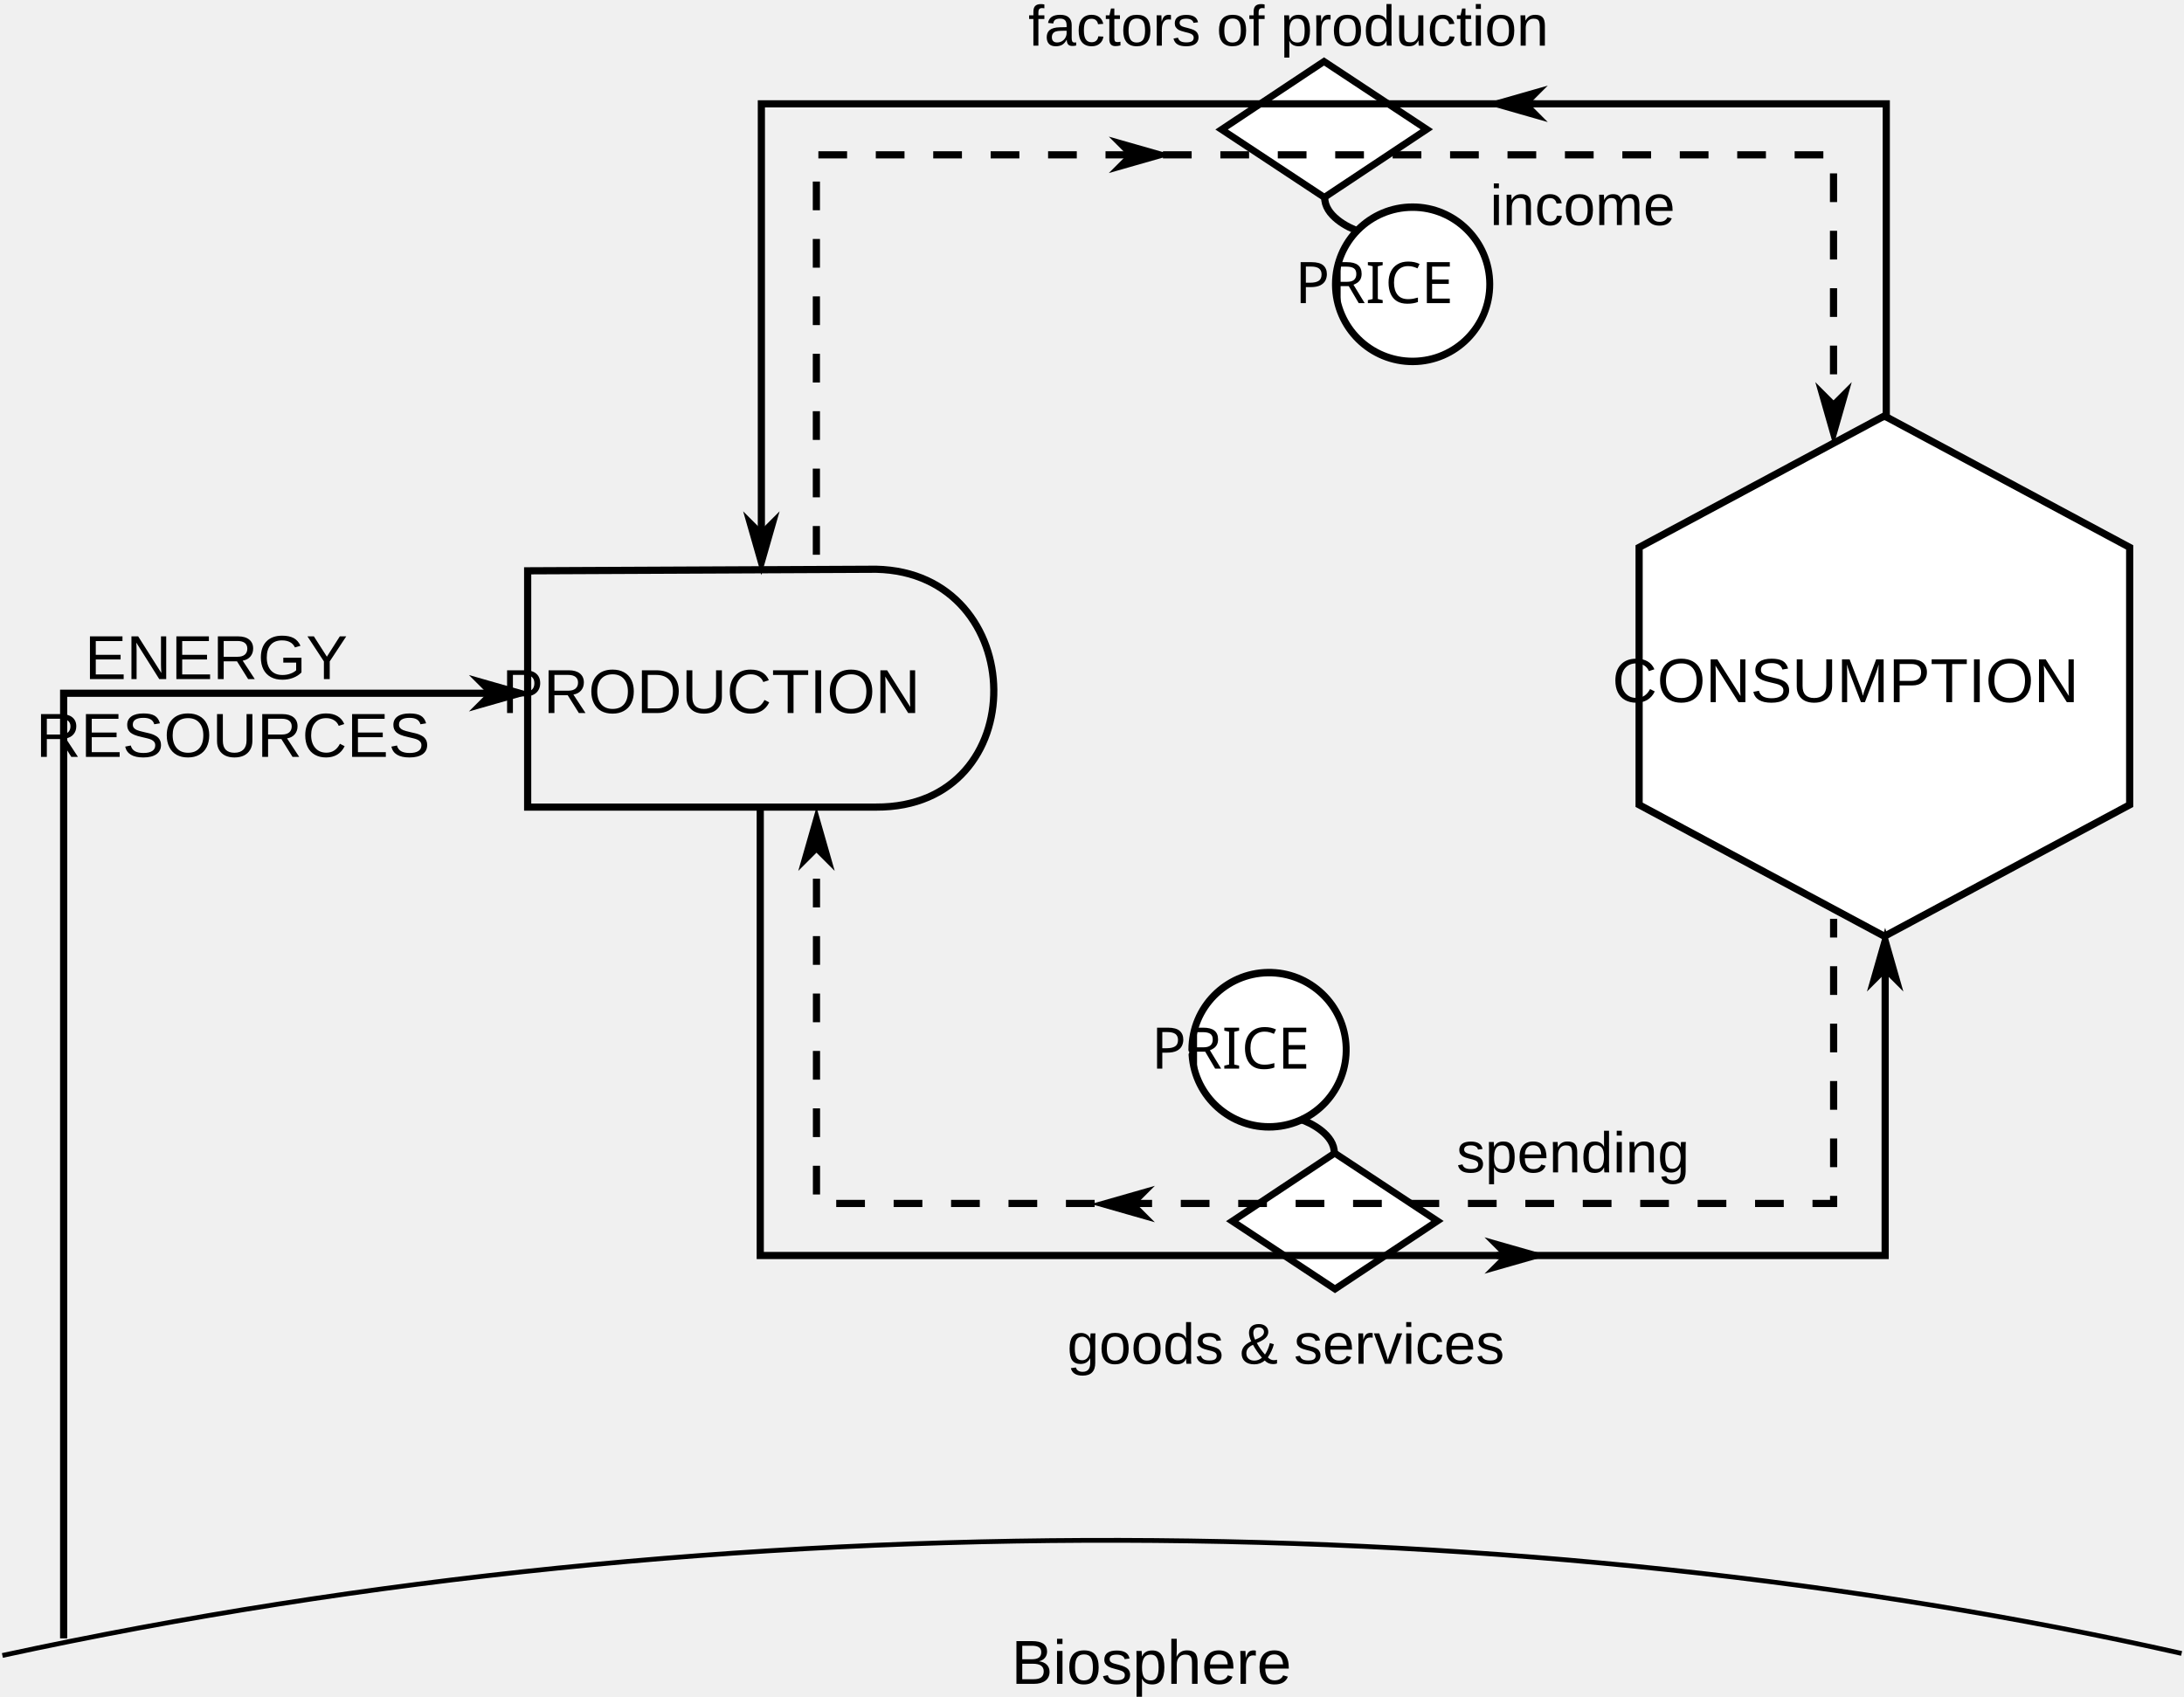
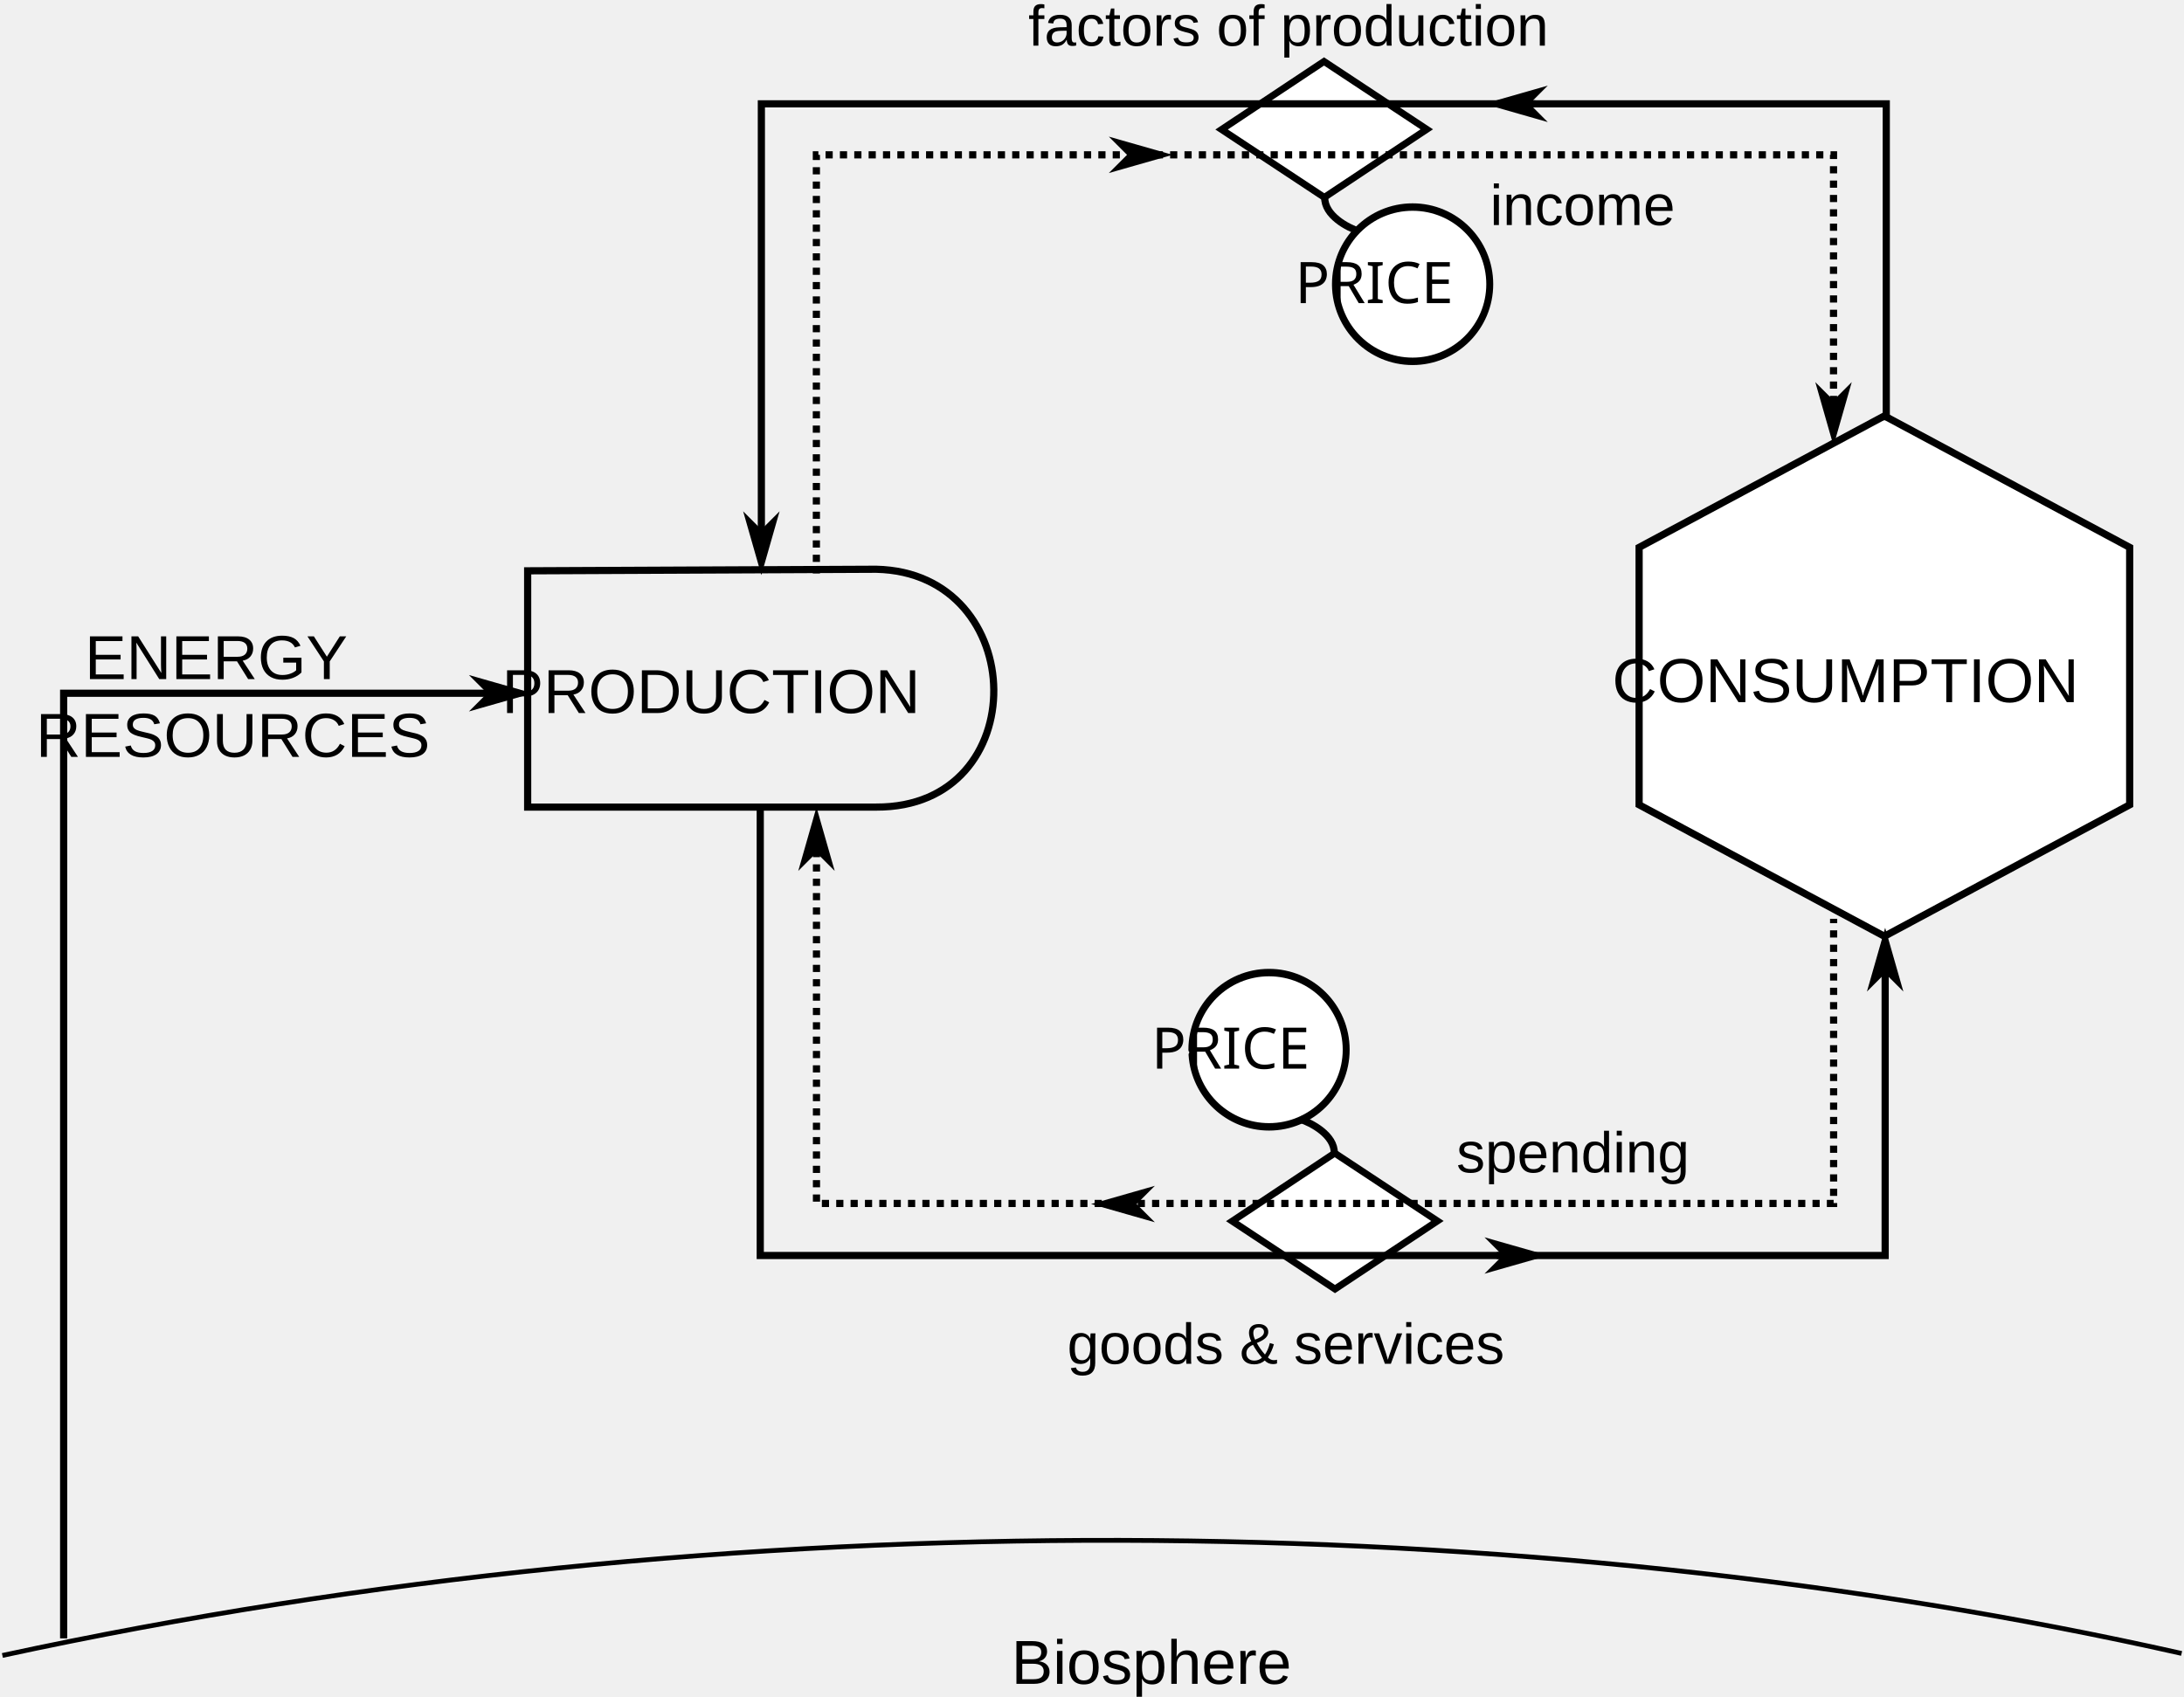
<svg xmlns="http://www.w3.org/2000/svg" width="456.366" height="354.521" id="svg3126" version="1.1">
  <defs id="defs3128">
    <marker orient="auto" refY="0" refX="0" id="Arrow2Sstart" style="overflow:visible">
      <path id="path5963" style="font-size:12px;fill-rule:evenodd;stroke-width:0.625;stroke-linejoin:round" d="M 8.719,4.034 -2.207,0.016 8.719,-4.002 c -1.745,2.372 -1.735,5.617 -6e-7,8.035 z" transform="matrix(0.3,0,0,0.3,-0.69,0)" />
    </marker>
    <marker orient="auto" refY="0" refX="0" id="Arrow1Lstart" style="overflow:visible">
      <path id="path5933" d="M 0,0 5,-5 -12.5,0 5,5 0,0 z" style="fill-rule:evenodd;stroke:#000000;stroke-width:1pt;marker-start:none" transform="matrix(0.8,0,0,0.8,10,0)" />
    </marker>
    <marker orient="auto" refY="0" refX="0" id="Arrow1Mstart" style="overflow:visible">
      <path id="path3143" d="M 0,0 5,-5 -12.5,0 5,5 0,0 z" style="fill-rule:evenodd;stroke:#000000;stroke-width:1pt;marker-start:none" transform="matrix(0.4,0,0,0.4,4,0)" />
    </marker>
    <marker orient="auto" refY="0" refX="0" id="Arrow2Mstart" style="overflow:visible">
      <path id="path3161" style="font-size:12px;fill-rule:evenodd;stroke-width:0.625;stroke-linejoin:round" d="M 8.719,4.034 -2.207,0.016 8.719,-4.002 c -1.745,2.372 -1.735,5.617 -6e-7,8.035 z" transform="scale(0.6,0.6)" />
    </marker>
    <marker orient="auto" refY="0" refX="0" id="marker3152" style="overflow:visible">
      <path id="path3154" style="font-size:12px;fill-rule:evenodd;stroke-width:0.625;stroke-linejoin:round" d="M 8.719,4.034 -2.207,0.016 8.719,-4.002 c -1.745,2.372 -1.735,5.617 -6e-7,8.035 z" transform="scale(0.6,0.6)" />
    </marker>
    <marker orient="auto" refY="0" refX="0" id="Arrow1Mstart-4" style="overflow:visible">
      <path id="path3143-0" d="M 0,0 5,-5 -12.5,0 5,5 0,0 z" style="fill-rule:evenodd;stroke:#000000;stroke-width:1pt;marker-start:none" transform="matrix(0.4,0,0,0.4,4,0)" />
    </marker>
    <marker orient="auto" refY="0" refX="0" id="Arrow2Mstart-9" style="overflow:visible">
      <path id="path3161-4" style="font-size:12px;fill-rule:evenodd;stroke-width:0.625;stroke-linejoin:round" d="M 8.719,4.034 -2.207,0.016 8.719,-4.002 c -1.745,2.372 -1.735,5.617 -6e-7,8.035 z" transform="scale(0.6,0.6)" />
    </marker>
    <marker orient="auto" refY="0" refX="0" id="marker3236" style="overflow:visible">
      <path id="path3238" d="M 0,0 5,-5 -12.5,0 5,5 0,0 z" style="fill-rule:evenodd;stroke:#000000;stroke-width:1pt;marker-start:none" transform="matrix(0.4,0,0,0.4,4,0)" />
    </marker>
    <marker orient="auto" refY="0" refX="0" id="Arrow2Mstart-8" style="overflow:visible">
      <path id="path3161-8" style="font-size:12px;fill-rule:evenodd;stroke-width:0.625;stroke-linejoin:round" d="M 8.719,4.034 -2.207,0.016 8.719,-4.002 c -1.745,2.372 -1.735,5.617 -6e-7,8.035 z" transform="scale(0.6,0.6)" />
    </marker>
    <marker orient="auto" refY="0" refX="0" id="Arrow1Mstart-2" style="overflow:visible">
      <path id="path3143-4" d="M 0,0 5,-5 -12.5,0 5,5 0,0 z" style="fill-rule:evenodd;stroke:#000000;stroke-width:1pt;marker-start:none" transform="matrix(0.4,0,0,0.4,4,0)" />
    </marker>
    <marker orient="auto" refY="0" refX="0" id="marker3330" style="overflow:visible">
      <path id="path3332" d="M 0,0 5,-5 -12.5,0 5,5 0,0 z" style="fill-rule:evenodd;stroke:#000000;stroke-width:1pt;marker-start:none" transform="matrix(0.4,0,0,0.4,4,0)" />
    </marker>
    <marker orient="auto" refY="0" refX="0" id="marker3334" style="overflow:visible">
      <path id="path3336" d="M 0,0 5,-5 -12.5,0 5,5 0,0 z" style="fill-rule:evenodd;stroke:#000000;stroke-width:1pt;marker-start:none" transform="matrix(0.4,0,0,0.4,4,0)" />
    </marker>
    <marker orient="auto" refY="0" refX="0" id="marker3338" style="overflow:visible">
      <path id="path3340" style="font-size:12px;fill-rule:evenodd;stroke-width:0.625;stroke-linejoin:round" d="M 8.719,4.034 -2.207,0.016 8.719,-4.002 c -1.745,2.372 -1.735,5.617 -6e-7,8.035 z" transform="scale(0.6,0.6)" />
    </marker>
    <marker orient="auto" refY="0" refX="0" id="marker3342" style="overflow:visible">
      <path id="path3344" style="font-size:12px;fill-rule:evenodd;stroke-width:0.625;stroke-linejoin:round" d="M 8.719,4.034 -2.207,0.016 8.719,-4.002 c -1.745,2.372 -1.735,5.617 -6e-7,8.035 z" transform="scale(0.6,0.6)" />
    </marker>
    <marker orient="auto" refY="0" refX="0" id="Arrow2Mstart-5" style="overflow:visible">
      <path id="path3161-5" style="font-size:12px;fill-rule:evenodd;stroke-width:0.625;stroke-linejoin:round" d="M 8.719,4.034 -2.207,0.016 8.719,-4.002 c -1.745,2.372 -1.735,5.617 -6e-7,8.035 z" transform="scale(0.6,0.6)" />
    </marker>
    <marker orient="auto" refY="0" refX="0" id="Arrow2Mstart-7" style="overflow:visible">
      <path id="path3161-6" style="font-size:12px;fill-rule:evenodd;stroke-width:0.625;stroke-linejoin:round" d="M 8.719,4.034 -2.207,0.016 8.719,-4.002 c -1.745,2.372 -1.735,5.617 -6e-7,8.035 z" transform="scale(0.6,0.6)" />
    </marker>
    <marker orient="auto" refY="0" refX="0" id="Arrow2Mstart-1" style="overflow:visible">
      <path id="path3161-68" style="font-size:12px;fill-rule:evenodd;stroke-width:0.625;stroke-linejoin:round" d="M 8.719,4.034 -2.207,0.016 8.719,-4.002 c -1.745,2.372 -1.735,5.617 -6e-7,8.035 z" transform="scale(0.6,0.6)" />
    </marker>
    <marker orient="auto" refY="0" refX="0" id="Arrow1Mstart-5" style="overflow:visible">
      <path id="path3143-7" d="M 0,0 5,-5 -12.5,0 5,5 0,0 z" style="fill-rule:evenodd;stroke:#000000;stroke-width:1pt;marker-start:none" transform="matrix(0.4,0,0,0.4,4,0)" />
    </marker>
    <marker orient="auto" refY="0" refX="0" id="marker3551" style="overflow:visible">
      <path id="path3553" d="M 0,0 5,-5 -12.5,0 5,5 0,0 z" style="fill-rule:evenodd;stroke:#000000;stroke-width:1pt;marker-start:none" transform="matrix(0.4,0,0,0.4,4,0)" />
    </marker>
    <marker orient="auto" refY="0" refX="0" id="Arrow2Mstart-6" style="overflow:visible">
      <path id="path3161-1" style="font-size:12px;fill-rule:evenodd;stroke-width:0.625;stroke-linejoin:round" d="M 8.719,4.034 -2.207,0.016 8.719,-4.002 c -1.745,2.372 -1.735,5.617 -6e-7,8.035 z" transform="scale(0.6,0.6)" />
    </marker>
    <marker orient="auto" refY="0" refX="0" id="Arrow1Mend" style="overflow:visible">
      <path id="path3158" d="M 0,0 5,-5 -12.5,0 5,5 0,0 z" style="fill-rule:evenodd;stroke:#000000;stroke-width:1pt;marker-start:none" transform="matrix(-0.4,0,0,-0.4,-4,0)" />
    </marker>
    <marker orient="auto" refY="0" refX="0" id="marker6319" style="overflow:visible">
      <path id="path6321" d="M 0,0 5,-5 -12.5,0 5,5 0,0 z" style="fill-rule:evenodd;stroke:#000000;stroke-width:1pt;marker-start:none" transform="matrix(-0.4,0,0,-0.4,-4,0)" />
    </marker>
    <marker orient="auto" refY="0" refX="0" id="marker6323" style="overflow:visible">
      <path id="path6325" d="M 0,0 5,-5 -12.5,0 5,5 0,0 z" style="fill-rule:evenodd;stroke:#000000;stroke-width:1pt;marker-start:none" transform="matrix(-0.4,0,0,-0.4,-4,0)" />
    </marker>
    <marker orient="auto" refY="0" refX="0" id="marker6327" style="overflow:visible">
      <path id="path6329" d="M 0,0 5,-5 -12.5,0 5,5 0,0 z" style="fill-rule:evenodd;stroke:#000000;stroke-width:1pt;marker-start:none" transform="matrix(-0.4,0,0,-0.4,-4,0)" />
    </marker>
    <marker orient="auto" refY="0" refX="0" id="marker6331" style="overflow:visible">
      <path id="path6333" d="M 0,0 5,-5 -12.5,0 5,5 0,0 z" style="fill-rule:evenodd;stroke:#000000;stroke-width:1pt;marker-start:none" transform="matrix(-0.4,0,0,-0.4,-4,0)" />
    </marker>
    <marker orient="auto" refY="0" refX="0" id="marker6335" style="overflow:visible">
      <path id="path6337" d="M 0,0 5,-5 -12.5,0 5,5 0,0 z" style="fill-rule:evenodd;stroke:#000000;stroke-width:1pt;marker-start:none" transform="matrix(-0.4,0,0,-0.4,-4,0)" />
    </marker>
    <marker orient="auto" refY="0" refX="0" id="marker6339" style="overflow:visible">
      <path id="path6341" d="M 0,0 5,-5 -12.5,0 5,5 0,0 z" style="fill-rule:evenodd;stroke:#000000;stroke-width:1pt;marker-start:none" transform="matrix(-0.4,0,0,-0.4,-4,0)" />
    </marker>
    <marker orient="auto" refY="0" refX="0" id="marker6343" style="overflow:visible">
      <path id="path6345" d="M 0,0 5,-5 -12.5,0 5,5 0,0 z" style="fill-rule:evenodd;stroke:#000000;stroke-width:1pt;marker-start:none" transform="matrix(-0.4,0,0,-0.4,-4,0)" />
    </marker>
    <marker orient="auto" refY="0" refX="0" id="Arrow1Mstart-9" style="overflow:visible">
      <path id="path3143-2" d="M 0,0 5,-5 -12.5,0 5,5 0,0 z" style="fill-rule:evenodd;stroke:#000000;stroke-width:1pt;marker-start:none" transform="matrix(0.4,0,0,0.4,4,0)" />
    </marker>
    <marker orient="auto" refY="0" refX="0" id="Arrow2Mstart-79" style="overflow:visible">
      <path id="path3161-54" style="font-size:12px;fill-rule:evenodd;stroke-width:0.625;stroke-linejoin:round" d="M 8.719,4.034 -2.207,0.016 8.719,-4.002 c -1.745,2.372 -1.735,5.617 -6e-7,8.035 z" transform="scale(0.6,0.6)" />
    </marker>
    <marker orient="auto" refY="0" refX="0" id="Arrow1Mstart-3" style="overflow:visible">
      <path id="path3143-8" d="M 0,0 5,-5 -12.5,0 5,5 0,0 z" style="fill-rule:evenodd;stroke:#000000;stroke-width:1pt;marker-start:none" transform="matrix(0.4,0,0,0.4,4,0)" />
    </marker>
    <marker orient="auto" refY="0" refX="0" id="Arrow2Mstart-74" style="overflow:visible">
      <path id="path3161-2" style="font-size:12px;fill-rule:evenodd;stroke-width:0.625;stroke-linejoin:round" d="M 8.719,4.034 -2.207,0.016 8.719,-4.002 c -1.745,2.372 -1.735,5.617 -6e-7,8.035 z" transform="scale(0.6,0.6)" />
    </marker>
    <marker orient="auto" refY="0" refX="0" id="marker6529" style="overflow:visible">
      <path id="path6531" style="font-size:12px;fill-rule:evenodd;stroke-width:0.625;stroke-linejoin:round" d="M 8.719,4.034 -2.207,0.016 8.719,-4.002 c -1.745,2.372 -1.735,5.617 -6e-7,8.035 z" transform="scale(0.6,0.6)" />
    </marker>
    <marker orient="auto" refY="0" refX="0" id="Arrow2Mstart-60" style="overflow:visible">
      <path id="path3161-24" style="font-size:12px;fill-rule:evenodd;stroke-width:0.625;stroke-linejoin:round" d="M 8.719,4.034 -2.207,0.016 8.719,-4.002 c -1.745,2.372 -1.735,5.617 -6e-7,8.035 z" transform="scale(0.6,0.6)" />
    </marker>
    <marker orient="auto" refY="0" refX="0" id="Arrow1Mstart-20" style="overflow:visible">
      <path id="path3143-01" d="M 0,0 5,-5 -12.5,0 5,5 0,0 z" style="fill-rule:evenodd;stroke:#000000;stroke-width:1pt;marker-start:none" transform="matrix(0.4,0,0,0.4,4,0)" />
    </marker>
    <marker orient="auto" refY="0" refX="0" id="Arrow2Mstart-71" style="overflow:visible">
      <path id="path3161-7" style="font-size:12px;fill-rule:evenodd;stroke-width:0.625;stroke-linejoin:round" d="M 8.719,4.034 -2.207,0.016 8.719,-4.002 c -1.745,2.372 -1.735,5.617 -6e-7,8.035 z" transform="scale(0.6,0.6)" />
    </marker>
    <marker orient="auto" refY="0" refX="0" id="marker7010" style="overflow:visible">
      <path id="path7012" style="font-size:12px;fill-rule:evenodd;stroke-width:0.625;stroke-linejoin:round" d="M 8.719,4.034 -2.207,0.016 8.719,-4.002 c -1.745,2.372 -1.735,5.617 -6e-7,8.035 z" transform="scale(0.6,0.6)" />
    </marker>
    <marker orient="auto" refY="0" refX="0" id="Arrow1Mstart-6" style="overflow:visible">
      <path id="path3143-03" d="M 0,0 5,-5 -12.5,0 5,5 0,0 z" style="fill-rule:evenodd;stroke:#000000;stroke-width:1pt;marker-start:none" transform="matrix(0.4,0,0,0.4,4,0)" />
    </marker>
    <marker orient="auto" refY="0" refX="0" id="Arrow2Mstart-80" style="overflow:visible">
      <path id="path3161-12" style="font-size:12px;fill-rule:evenodd;stroke-width:0.625;stroke-linejoin:round" d="M 8.719,4.034 -2.207,0.016 8.719,-4.002 c -1.745,2.372 -1.735,5.617 -6e-7,8.035 z" transform="scale(0.6,0.6)" />
    </marker>
    <marker orient="auto" refY="0" refX="0" id="Arrow1Mstart-1" style="overflow:visible">
      <path id="path3143-20" d="M 0,0 5,-5 -12.5,0 5,5 0,0 z" style="fill-rule:evenodd;stroke:#000000;stroke-width:1pt;marker-start:none" transform="matrix(0.4,0,0,0.4,4,0)" />
    </marker>
    <marker orient="auto" refY="0" refX="0" id="Arrow2Mstart-16" style="overflow:visible">
      <path id="path3161-40" style="font-size:12px;fill-rule:evenodd;stroke-width:0.625;stroke-linejoin:round" d="M 8.719,4.034 -2.207,0.016 8.719,-4.002 c -1.745,2.372 -1.735,5.617 -6e-7,8.035 z" transform="scale(0.6,0.6)" />
    </marker>
    <marker orient="auto" refY="0" refX="0" id="Arrow2Mstart-3" style="overflow:visible">
      <path id="path3161-9" style="font-size:12px;fill-rule:evenodd;stroke-width:0.625;stroke-linejoin:round" d="M 8.719,4.034 -2.207,0.016 8.719,-4.002 c -1.745,2.372 -1.735,5.617 -6e-7,8.035 z" transform="scale(0.6,0.6)" />
    </marker>
    <marker orient="auto" refY="0" refX="0" id="marker7189" style="overflow:visible">
      <path id="path7191" style="font-size:12px;fill-rule:evenodd;stroke-width:0.625;stroke-linejoin:round" d="M 8.719,4.034 -2.207,0.016 8.719,-4.002 c -1.745,2.372 -1.735,5.617 -6e-7,8.035 z" transform="scale(0.6,0.6)" />
    </marker>
    <marker orient="auto" refY="0" refX="0" id="Arrow2Mstart-37" style="overflow:visible">
      <path id="path3161-10" style="font-size:12px;fill-rule:evenodd;stroke-width:0.625;stroke-linejoin:round" d="M 8.719,4.034 -2.207,0.016 8.719,-4.002 c -1.745,2.372 -1.735,5.617 -6e-7,8.035 z" transform="scale(0.6,0.6)" />
    </marker>
    <marker orient="auto" refY="0" refX="0" id="marker7265" style="overflow:visible">
      <path id="path7267" style="font-size:12px;fill-rule:evenodd;stroke-width:0.625;stroke-linejoin:round" d="M 8.719,4.034 -2.207,0.016 8.719,-4.002 c -1.745,2.372 -1.735,5.617 -6e-7,8.035 z" transform="scale(0.6,0.6)" />
    </marker>
    <marker orient="auto" refY="0" refX="0" id="Arrow1Mstart-7" style="overflow:visible">
      <path id="path3143-3" d="M 0,0 5,-5 -12.5,0 5,5 0,0 z" style="fill-rule:evenodd;stroke:#000000;stroke-width:1pt;marker-start:none" transform="matrix(0.4,0,0,0.4,4,0)" />
    </marker>
    <marker orient="auto" refY="0" refX="0" id="marker7271" style="overflow:visible">
      <path id="path7273" style="font-size:12px;fill-rule:evenodd;stroke-width:0.625;stroke-linejoin:round" d="M 8.719,4.034 -2.207,0.016 8.719,-4.002 c -1.745,2.372 -1.735,5.617 -6e-7,8.035 z" transform="scale(0.6,0.6)" />
    </marker>
    <marker orient="auto" refY="0" refX="0" id="Arrow1Mstart-33" style="overflow:visible">
      <path id="path3143-37" d="M 0,0 5,-5 -12.5,0 5,5 0,0 z" style="fill-rule:evenodd;stroke:#000000;stroke-width:1pt;marker-start:none" transform="matrix(0.4,0,0,0.4,4,0)" />
    </marker>
    <marker style="overflow:visible" id="Arrow1Mstart-33-2" refX="0" refY="0" orient="auto">
      <path transform="matrix(0.4,0,0,0.4,4,0)" style="fill-rule:evenodd;stroke:#000000;stroke-width:1pt;marker-start:none" d="M 0,0 5,-5 -12.5,0 5,5 0,0 z" id="path3143-37-8" />
    </marker>
    <marker style="overflow:visible" id="marker7271-9" refX="0" refY="0" orient="auto">
      <path transform="scale(0.6,0.6)" d="M 8.719,4.034 -2.207,0.016 8.719,-4.002 c -1.745,2.372 -1.735,5.617 -6e-7,8.035 z" style="font-size:12px;fill-rule:evenodd;stroke-width:0.625;stroke-linejoin:round" id="path7273-5" />
    </marker>
    <marker style="overflow:visible" id="Arrow1Mstart-7-0" refX="0" refY="0" orient="auto">
      <path transform="matrix(0.4,0,0,0.4,4,0)" style="fill-rule:evenodd;stroke:#000000;stroke-width:1pt;marker-start:none" d="M 0,0 5,-5 -12.5,0 5,5 0,0 z" id="path3143-3-0" />
    </marker>
    <marker style="overflow:visible" id="marker7265-7" refX="0" refY="0" orient="auto">
      <path transform="scale(0.6,0.6)" d="M 8.719,4.034 -2.207,0.016 8.719,-4.002 c -1.745,2.372 -1.735,5.617 -6e-7,8.035 z" style="font-size:12px;fill-rule:evenodd;stroke-width:0.625;stroke-linejoin:round" id="path7267-6" />
    </marker>
    <marker style="overflow:visible" id="Arrow2Mstart-37-1" refX="0" refY="0" orient="auto">
      <path transform="scale(0.6,0.6)" d="M 8.719,4.034 -2.207,0.016 8.719,-4.002 c -1.745,2.372 -1.735,5.617 -6e-7,8.035 z" style="font-size:12px;fill-rule:evenodd;stroke-width:0.625;stroke-linejoin:round" id="path3161-10-8" />
    </marker>
    <marker style="overflow:visible" id="marker7189-1" refX="0" refY="0" orient="auto">
      <path transform="scale(0.6,0.6)" d="M 8.719,4.034 -2.207,0.016 8.719,-4.002 c -1.745,2.372 -1.735,5.617 -6e-7,8.035 z" style="font-size:12px;fill-rule:evenodd;stroke-width:0.625;stroke-linejoin:round" id="path7191-1" />
    </marker>
    <marker style="overflow:visible" id="Arrow2Mstart-3-5" refX="0" refY="0" orient="auto">
      <path transform="scale(0.6,0.6)" d="M 8.719,4.034 -2.207,0.016 8.719,-4.002 c -1.745,2.372 -1.735,5.617 -6e-7,8.035 z" style="font-size:12px;fill-rule:evenodd;stroke-width:0.625;stroke-linejoin:round" id="path3161-9-2" />
    </marker>
    <marker style="overflow:visible" id="Arrow2Mstart-16-2" refX="0" refY="0" orient="auto">
      <path transform="scale(0.6,0.6)" d="M 8.719,4.034 -2.207,0.016 8.719,-4.002 c -1.745,2.372 -1.735,5.617 -6e-7,8.035 z" style="font-size:12px;fill-rule:evenodd;stroke-width:0.625;stroke-linejoin:round" id="path3161-40-7" />
    </marker>
    <marker style="overflow:visible" id="Arrow1Mstart-1-5" refX="0" refY="0" orient="auto">
      <path transform="matrix(0.4,0,0,0.4,4,0)" style="fill-rule:evenodd;stroke:#000000;stroke-width:1pt;marker-start:none" d="M 0,0 5,-5 -12.5,0 5,5 0,0 z" id="path3143-20-2" />
    </marker>
    <marker style="overflow:visible" id="Arrow2Mstart-80-6" refX="0" refY="0" orient="auto">
      <path transform="scale(0.6,0.6)" d="M 8.719,4.034 -2.207,0.016 8.719,-4.002 c -1.745,2.372 -1.735,5.617 -6e-7,8.035 z" style="font-size:12px;fill-rule:evenodd;stroke-width:0.625;stroke-linejoin:round" id="path3161-12-2" />
    </marker>
    <marker style="overflow:visible" id="Arrow1Mstart-6-3" refX="0" refY="0" orient="auto">
      <path transform="matrix(0.4,0,0,0.4,4,0)" style="fill-rule:evenodd;stroke:#000000;stroke-width:1pt;marker-start:none" d="M 0,0 5,-5 -12.5,0 5,5 0,0 z" id="path3143-03-0" />
    </marker>
    <marker style="overflow:visible" id="marker7010-8" refX="0" refY="0" orient="auto">
      <path transform="scale(0.6,0.6)" d="M 8.719,4.034 -2.207,0.016 8.719,-4.002 c -1.745,2.372 -1.735,5.617 -6e-7,8.035 z" style="font-size:12px;fill-rule:evenodd;stroke-width:0.625;stroke-linejoin:round" id="path7012-5" />
    </marker>
    <marker style="overflow:visible" id="Arrow2Mstart-71-7" refX="0" refY="0" orient="auto">
      <path transform="scale(0.6,0.6)" d="M 8.719,4.034 -2.207,0.016 8.719,-4.002 c -1.745,2.372 -1.735,5.617 -6e-7,8.035 z" style="font-size:12px;fill-rule:evenodd;stroke-width:0.625;stroke-linejoin:round" id="path3161-7-4" />
    </marker>
    <marker style="overflow:visible" id="Arrow1Mstart-20-8" refX="0" refY="0" orient="auto">
      <path transform="matrix(0.4,0,0,0.4,4,0)" style="fill-rule:evenodd;stroke:#000000;stroke-width:1pt;marker-start:none" d="M 0,0 5,-5 -12.5,0 5,5 0,0 z" id="path3143-01-2" />
    </marker>
    <marker style="overflow:visible" id="Arrow2Mstart-60-1" refX="0" refY="0" orient="auto">
      <path transform="scale(0.6,0.6)" d="M 8.719,4.034 -2.207,0.016 8.719,-4.002 c -1.745,2.372 -1.735,5.617 -6e-7,8.035 z" style="font-size:12px;fill-rule:evenodd;stroke-width:0.625;stroke-linejoin:round" id="path3161-24-5" />
    </marker>
    <marker style="overflow:visible" id="marker6529-7" refX="0" refY="0" orient="auto">
      <path transform="scale(0.6,0.6)" d="M 8.719,4.034 -2.207,0.016 8.719,-4.002 c -1.745,2.372 -1.735,5.617 -6e-7,8.035 z" style="font-size:12px;fill-rule:evenodd;stroke-width:0.625;stroke-linejoin:round" id="path6531-4" />
    </marker>
    <marker style="overflow:visible" id="Arrow2Mstart-74-8" refX="0" refY="0" orient="auto">
      <path transform="scale(0.6,0.6)" d="M 8.719,4.034 -2.207,0.016 8.719,-4.002 c -1.745,2.372 -1.735,5.617 -6e-7,8.035 z" style="font-size:12px;fill-rule:evenodd;stroke-width:0.625;stroke-linejoin:round" id="path3161-2-7" />
    </marker>
    <marker style="overflow:visible" id="Arrow1Mstart-3-8" refX="0" refY="0" orient="auto">
      <path transform="matrix(0.4,0,0,0.4,4,0)" style="fill-rule:evenodd;stroke:#000000;stroke-width:1pt;marker-start:none" d="M 0,0 5,-5 -12.5,0 5,5 0,0 z" id="path3143-8-7" />
    </marker>
    <marker style="overflow:visible" id="Arrow2Mstart-79-1" refX="0" refY="0" orient="auto">
      <path transform="scale(0.6,0.6)" d="M 8.719,4.034 -2.207,0.016 8.719,-4.002 c -1.745,2.372 -1.735,5.617 -6e-7,8.035 z" style="font-size:12px;fill-rule:evenodd;stroke-width:0.625;stroke-linejoin:round" id="path3161-54-7" />
    </marker>
    <marker style="overflow:visible" id="Arrow1Mstart-9-8" refX="0" refY="0" orient="auto">
      <path transform="matrix(0.4,0,0,0.4,4,0)" style="fill-rule:evenodd;stroke:#000000;stroke-width:1pt;marker-start:none" d="M 0,0 5,-5 -12.5,0 5,5 0,0 z" id="path3143-2-4" />
    </marker>
    <marker style="overflow:visible" id="marker6343-6" refX="0" refY="0" orient="auto">
      <path transform="matrix(-0.4,0,0,-0.4,-4,0)" style="fill-rule:evenodd;stroke:#000000;stroke-width:1pt;marker-start:none" d="M 0,0 5,-5 -12.5,0 5,5 0,0 z" id="path6345-6" />
    </marker>
    <marker style="overflow:visible" id="marker6339-2" refX="0" refY="0" orient="auto">
      <path transform="matrix(-0.4,0,0,-0.4,-4,0)" style="fill-rule:evenodd;stroke:#000000;stroke-width:1pt;marker-start:none" d="M 0,0 5,-5 -12.5,0 5,5 0,0 z" id="path6341-2" />
    </marker>
    <marker style="overflow:visible" id="marker6335-3" refX="0" refY="0" orient="auto">
      <path transform="matrix(-0.4,0,0,-0.4,-4,0)" style="fill-rule:evenodd;stroke:#000000;stroke-width:1pt;marker-start:none" d="M 0,0 5,-5 -12.5,0 5,5 0,0 z" id="path6337-5" />
    </marker>
    <marker style="overflow:visible" id="marker6331-8" refX="0" refY="0" orient="auto">
      <path transform="matrix(-0.4,0,0,-0.4,-4,0)" style="fill-rule:evenodd;stroke:#000000;stroke-width:1pt;marker-start:none" d="M 0,0 5,-5 -12.5,0 5,5 0,0 z" id="path6333-8" />
    </marker>
    <marker style="overflow:visible" id="marker6327-4" refX="0" refY="0" orient="auto">
      <path transform="matrix(-0.4,0,0,-0.4,-4,0)" style="fill-rule:evenodd;stroke:#000000;stroke-width:1pt;marker-start:none" d="M 0,0 5,-5 -12.5,0 5,5 0,0 z" id="path6329-1" />
    </marker>
    <marker style="overflow:visible" id="marker6323-5" refX="0" refY="0" orient="auto">
      <path transform="matrix(-0.4,0,0,-0.4,-4,0)" style="fill-rule:evenodd;stroke:#000000;stroke-width:1pt;marker-start:none" d="M 0,0 5,-5 -12.5,0 5,5 0,0 z" id="path6325-5" />
    </marker>
    <marker style="overflow:visible" id="marker6319-1" refX="0" refY="0" orient="auto">
      <path transform="matrix(-0.4,0,0,-0.4,-4,0)" style="fill-rule:evenodd;stroke:#000000;stroke-width:1pt;marker-start:none" d="M 0,0 5,-5 -12.5,0 5,5 0,0 z" id="path6321-7" />
    </marker>
    <marker style="overflow:visible" id="Arrow1Mend-4" refX="0" refY="0" orient="auto">
      <path transform="matrix(-0.4,0,0,-0.4,-4,0)" style="fill-rule:evenodd;stroke:#000000;stroke-width:1pt;marker-start:none" d="M 0,0 5,-5 -12.5,0 5,5 0,0 z" id="path3158-9" />
    </marker>
    <marker style="overflow:visible" id="Arrow2Mstart-6-5" refX="0" refY="0" orient="auto">
      <path transform="scale(0.6,0.6)" d="M 8.719,4.034 -2.207,0.016 8.719,-4.002 c -1.745,2.372 -1.735,5.617 -6e-7,8.035 z" style="font-size:12px;fill-rule:evenodd;stroke-width:0.625;stroke-linejoin:round" id="path3161-1-9" />
    </marker>
    <marker style="overflow:visible" id="marker3551-4" refX="0" refY="0" orient="auto">
      <path transform="matrix(0.4,0,0,0.4,4,0)" style="fill-rule:evenodd;stroke:#000000;stroke-width:1pt;marker-start:none" d="M 0,0 5,-5 -12.5,0 5,5 0,0 z" id="path3553-3" />
    </marker>
    <marker style="overflow:visible" id="Arrow1Mstart-5-3" refX="0" refY="0" orient="auto">
      <path transform="matrix(0.4,0,0,0.4,4,0)" style="fill-rule:evenodd;stroke:#000000;stroke-width:1pt;marker-start:none" d="M 0,0 5,-5 -12.5,0 5,5 0,0 z" id="path3143-7-5" />
    </marker>
    <marker style="overflow:visible" id="Arrow2Mstart-1-1" refX="0" refY="0" orient="auto">
      <path transform="scale(0.6,0.6)" d="M 8.719,4.034 -2.207,0.016 8.719,-4.002 c -1.745,2.372 -1.735,5.617 -6e-7,8.035 z" style="font-size:12px;fill-rule:evenodd;stroke-width:0.625;stroke-linejoin:round" id="path3161-68-5" />
    </marker>
    <marker style="overflow:visible" id="Arrow2Mstart-7-8" refX="0" refY="0" orient="auto">
      <path transform="scale(0.6,0.6)" d="M 8.719,4.034 -2.207,0.016 8.719,-4.002 c -1.745,2.372 -1.735,5.617 -6e-7,8.035 z" style="font-size:12px;fill-rule:evenodd;stroke-width:0.625;stroke-linejoin:round" id="path3161-6-3" />
    </marker>
    <marker style="overflow:visible" id="Arrow2Mstart-5-3" refX="0" refY="0" orient="auto">
      <path transform="scale(0.6,0.6)" d="M 8.719,4.034 -2.207,0.016 8.719,-4.002 c -1.745,2.372 -1.735,5.617 -6e-7,8.035 z" style="font-size:12px;fill-rule:evenodd;stroke-width:0.625;stroke-linejoin:round" id="path3161-5-7" />
    </marker>
    <marker style="overflow:visible" id="marker3342-9" refX="0" refY="0" orient="auto">
      <path transform="scale(0.6,0.6)" d="M 8.719,4.034 -2.207,0.016 8.719,-4.002 c -1.745,2.372 -1.735,5.617 -6e-7,8.035 z" style="font-size:12px;fill-rule:evenodd;stroke-width:0.625;stroke-linejoin:round" id="path3344-4" />
    </marker>
    <marker style="overflow:visible" id="marker3338-2" refX="0" refY="0" orient="auto">
      <path transform="scale(0.6,0.6)" d="M 8.719,4.034 -2.207,0.016 8.719,-4.002 c -1.745,2.372 -1.735,5.617 -6e-7,8.035 z" style="font-size:12px;fill-rule:evenodd;stroke-width:0.625;stroke-linejoin:round" id="path3340-6" />
    </marker>
    <marker style="overflow:visible" id="marker3334-0" refX="0" refY="0" orient="auto">
      <path transform="matrix(0.4,0,0,0.4,4,0)" style="fill-rule:evenodd;stroke:#000000;stroke-width:1pt;marker-start:none" d="M 0,0 5,-5 -12.5,0 5,5 0,0 z" id="path3336-3" />
    </marker>
    <marker style="overflow:visible" id="marker3330-4" refX="0" refY="0" orient="auto">
      <path transform="matrix(0.4,0,0,0.4,4,0)" style="fill-rule:evenodd;stroke:#000000;stroke-width:1pt;marker-start:none" d="M 0,0 5,-5 -12.5,0 5,5 0,0 z" id="path3332-6" />
    </marker>
    <marker style="overflow:visible" id="Arrow1Mstart-2-8" refX="0" refY="0" orient="auto">
      <path transform="matrix(0.4,0,0,0.4,4,0)" style="fill-rule:evenodd;stroke:#000000;stroke-width:1pt;marker-start:none" d="M 0,0 5,-5 -12.5,0 5,5 0,0 z" id="path3143-4-0" />
    </marker>
    <marker style="overflow:visible" id="Arrow2Mstart-8-8" refX="0" refY="0" orient="auto">
      <path transform="scale(0.6,0.6)" d="M 8.719,4.034 -2.207,0.016 8.719,-4.002 c -1.745,2.372 -1.735,5.617 -6e-7,8.035 z" style="font-size:12px;fill-rule:evenodd;stroke-width:0.625;stroke-linejoin:round" id="path3161-8-4" />
    </marker>
    <marker style="overflow:visible" id="marker3236-7" refX="0" refY="0" orient="auto">
      <path transform="matrix(0.4,0,0,0.4,4,0)" style="fill-rule:evenodd;stroke:#000000;stroke-width:1pt;marker-start:none" d="M 0,0 5,-5 -12.5,0 5,5 0,0 z" id="path3238-1" />
    </marker>
    <marker style="overflow:visible" id="Arrow2Mstart-9-1" refX="0" refY="0" orient="auto">
      <path transform="scale(0.6,0.6)" d="M 8.719,4.034 -2.207,0.016 8.719,-4.002 c -1.745,2.372 -1.735,5.617 -6e-7,8.035 z" style="font-size:12px;fill-rule:evenodd;stroke-width:0.625;stroke-linejoin:round" id="path3161-4-4" />
    </marker>
    <marker style="overflow:visible" id="Arrow1Mstart-4-5" refX="0" refY="0" orient="auto">
      <path transform="matrix(0.4,0,0,0.4,4,0)" style="fill-rule:evenodd;stroke:#000000;stroke-width:1pt;marker-start:none" d="M 0,0 5,-5 -12.5,0 5,5 0,0 z" id="path3143-0-8" />
    </marker>
    <marker style="overflow:visible" id="marker3152-3" refX="0" refY="0" orient="auto">
      <path transform="scale(0.6,0.6)" d="M 8.719,4.034 -2.207,0.016 8.719,-4.002 c -1.745,2.372 -1.735,5.617 -6e-7,8.035 z" style="font-size:12px;fill-rule:evenodd;stroke-width:0.625;stroke-linejoin:round" id="path3154-6" />
    </marker>
    <marker style="overflow:visible" id="Arrow2Mstart-91" refX="0" refY="0" orient="auto">
      <path transform="scale(0.6,0.6)" d="M 8.719,4.034 -2.207,0.016 8.719,-4.002 c -1.745,2.372 -1.735,5.617 -6e-7,8.035 z" style="font-size:12px;fill-rule:evenodd;stroke-width:0.625;stroke-linejoin:round" id="path3161-72" />
    </marker>
    <marker style="overflow:visible" id="Arrow1Mstart-39" refX="0" refY="0" orient="auto">
      <path transform="matrix(0.4,0,0,0.4,4,0)" style="fill-rule:evenodd;stroke:#000000;stroke-width:1pt;marker-start:none" d="M 0,0 5,-5 -12.5,0 5,5 0,0 z" id="path3143-9" />
    </marker>
    <marker style="overflow:visible" id="Arrow1Lstart-6" refX="0" refY="0" orient="auto">
      <path transform="matrix(0.8,0,0,0.8,10,0)" style="fill-rule:evenodd;stroke:#000000;stroke-width:1pt;marker-start:none" d="M 0,0 5,-5 -12.5,0 5,5 0,0 z" id="path5933-2" />
    </marker>
    <marker style="overflow:visible" id="Arrow2Sstart-5" refX="0" refY="0" orient="auto">
      <path transform="matrix(0.3,0,0,0.3,-0.69,0)" d="M 8.719,4.034 -2.207,0.016 8.719,-4.002 c -1.745,2.372 -1.735,5.617 -6e-7,8.035 z" style="font-size:12px;fill-rule:evenodd;stroke-width:0.625;stroke-linejoin:round" id="path5963-7" />
    </marker>
  </defs>
  <g id="layer1" transform="translate(41.39201,-333.6959)">
    <path id="path4742" d="m 301.115,501.906 0,-53.803 51.254,-27.48 51.254,27.48 0,53.803 -51.254,27.48 -51.254,-27.48 z" style="fill:#ffffff;fill-opacity:1;fill-rule:evenodd;stroke:#000000;stroke-width:1.5;stroke-linecap:butt;stroke-linejoin:miter;stroke-opacity:1" />
    <text id="text2168" y="482.727" x="116.231" style="font-size:13px;font-style:normal;font-weight:bold;text-align:center;text-anchor:middle;fill:#000000;fill-opacity:1;stroke:none;font-family:Arial" xml:space="preserve">
      <tspan style="font-size:13px;font-weight:normal" y="482.727" x="116.231" id="tspan2170">PRODUCTION</tspan>
    </text>
    <text id="text2168-2" y="480.446" x="352.582" style="font-size:12px;font-style:normal;font-weight:bold;text-align:center;text-anchor:middle;fill:#000000;fill-opacity:1;stroke:none;font-family:Arial" xml:space="preserve">
      <tspan style="font-size:13px;font-weight:normal" y="480.446" x="352.582" id="tspan2170-8">CONSUMPTION</tspan>
    </text>
    <path style="fill:none;stroke:#000000;stroke-width:1.5;stroke-linecap:butt;stroke-linejoin:miter;stroke-opacity:1" d="m 68.867,453 0,49.383 72.82,0 c 33.245,0.17 32.309,-49.043 0,-49.709 l -72.82,0.326 z" id="path4601-9" />
    <path style="fill:none;stroke:#000000;stroke-width:1.5;stroke-linecap:butt;stroke-linejoin:miter;stroke-miterlimit:4;stroke-opacity:1;stroke-dasharray:none;marker-mid:none;marker-end:url(#Arrow1Mend)" d="m -28.091,676.128 0,-197.537 95.058,0" id="path4224" />
    <text xml:space="preserve" style="font-size:13px;font-style:normal;font-weight:bold;text-align:center;text-anchor:middle;fill:#000000;fill-opacity:1;stroke:none;font-family:Arial" x="16.32" y="475.634" id="text4226">
      <tspan x="18.123" y="475.634" style="font-size:13px;font-weight:normal;text-align:center;text-anchor:middle" id="tspan3158">ENERGY </tspan>
      <tspan x="16.32" y="491.884" style="font-size:13px;font-weight:normal;text-align:center;text-anchor:middle" id="tspan4230">RESOURCES</tspan>
    </text>
    <path style="fill:none;stroke:#000000;stroke-width:1px;stroke-linecap:butt;stroke-linejoin:miter;stroke-opacity:1" d="m -40.892,679.701 c 151.955,-32.924 319.027,-31.093 455.366,-0.425" id="path3146" />
    <text id="text3156" y="685.634" x="169.939" style="font-size:13px;font-style:normal;font-weight:bold;text-align:start;text-anchor:start;fill:#000000;fill-opacity:1;stroke:none;font-family:Arial" xml:space="preserve">
      <tspan id="tspan3160" style="font-size:13px;font-weight:normal;text-align:start;text-anchor:start" y="685.634" x="169.939">Biosphere</tspan>
    </text>
    <path style="fill:#ffffff;fill-opacity:1;stroke:#000000;stroke-width:7.692;stroke-linecap:round;stroke-miterlimit:4;stroke-opacity:1;stroke-dasharray:none;stroke-dashoffset:0" id="path4768-0-3-9" d="m 571.604,699.857 -89.362,89.612 -89.612,-89.362 89.362,-89.612 z" transform="matrix(-0.2395535,0,0,-0.1587508,350.7992,471.8671)" />
-     <path transform="matrix(-0.6642378,0,0,-0.7134406,715.2394,770.0733)" style="fill:#ffffff;fill-opacity:1;stroke:#000000;stroke-width:2.179;stroke-linecap:round;stroke-miterlimit:4;stroke-opacity:1;stroke-dasharray:none;stroke-dashoffset:0" id="path5741-1-4-0" d="m 718.99,528.395 a 24.273,22.599 0 1 1 -0.001,-0.234" />
+     <path transform="matrix(-0.6642378,0,0,-0.7134406,715.2394,770.0733)" style="fill:#ffffff;fill-opacity:1;stroke:#000000;stroke-width:2.179;stroke-linecap:round;stroke-miterlimit:4;stroke-opacity:1;stroke-dasharray:none;stroke-dashoffset:0" id="path5741-1-4-0" d="m 718.99,528.395 c 0,12.481 -10.867,22.599 -24.273,22.599 -13.406,0 -24.273,-10.118 -24.273,-22.599 0,-12.481 10.867,-22.599 24.273,-22.599 13.308,0 24.134,9.976 24.272,22.365" />
    <text xml:space="preserve" style="font-size:12px;font-style:normal;font-weight:bold;text-align:center;text-anchor:middle;fill:#000000;fill-opacity:1;stroke:none;font-family:Calibri" x="253.556" y="397.052" id="text6712-3-6-5">
      <tspan id="tspan6714-8-0-6" x="253.556" y="397.052" style="font-size:12px;font-weight:normal">PRICE</tspan>
    </text>
-     <path d="m 718.99,528.395 a 24.273,22.599 0 1 1 -0.053,-1.498" id="path3263-3" style="fill:#ffffff;fill-opacity:1;stroke:#000000;stroke-width:2.179;stroke-linecap:round;stroke-miterlimit:4;stroke-opacity:1;stroke-dasharray:none;stroke-dashoffset:0" transform="matrix(-0.6642378,0,0,-0.7134406,685.2394,930.0733)" />
+     <path d="m 718.99,528.395 c 0,12.481 -10.867,22.599 -24.273,22.599 -13.406,0 -24.273,-10.118 -24.273,-22.599 0,-12.481 10.867,-22.599 24.273,-22.599 12.781,0 23.373,9.228 24.22,21.102" id="path3263-3" style="fill:#ffffff;fill-opacity:1;stroke:#000000;stroke-width:2.179;stroke-linecap:round;stroke-miterlimit:4;stroke-opacity:1;stroke-dasharray:none;stroke-dashoffset:0" transform="matrix(-0.6642378,0,0,-0.7134406,685.2394,930.0733)" />
    <text id="text3265-6" y="557.052" x="223.556" style="font-size:12px;font-style:normal;font-weight:bold;text-align:center;text-anchor:middle;fill:#000000;fill-opacity:1;stroke:none;font-family:Calibri" xml:space="preserve">
      <tspan style="font-size:12px;font-weight:normal" y="557.052" x="223.556" id="tspan3267-3">PRICE</tspan>
    </text>
    <path style="fill:none;stroke:#000000;stroke-width:1.5;stroke-linecap:butt;stroke-linejoin:miter;stroke-opacity:1" d="m 242.538,382.018 c -2.228,-0.701 -7.236,-3.281 -7.114,-7.115" id="path6721-9-6-0" />
    <path style="fill:#ffffff;fill-opacity:1;stroke:#000000;stroke-width:7.692;stroke-linecap:round;stroke-miterlimit:4;stroke-opacity:1;stroke-dasharray:none;stroke-dashoffset:0" id="path4768-0-8" d="m 571.604,699.857 -89.362,89.612 -89.612,-89.362 89.362,-89.612 z" transform="matrix(0.2395535,0,0,0.1587508,122.0416,477.7881)" />
    <path style="fill:none;stroke:#000000;stroke-width:1.5;stroke-linecap:butt;stroke-linejoin:miter;stroke-opacity:1" d="m 230.303,567.638 c 2.228,0.701 7.236,3.281 7.114,7.115" id="path6721-9-4" />
    <path id="path2172-6" d="m 117.702,450.937 0,-95.537 235.058,0 0,66.129" style="fill:none;stroke:#000000;stroke-width:1.5;stroke-linecap:butt;stroke-linejoin:miter;stroke-miterlimit:4;stroke-opacity:1;stroke-dasharray:none;marker-start:url(#Arrow1Mstart-33);marker-mid:none;marker-end:none" />
    <path id="path3346-4" d="m 279.43,355.4 0,0 -7.776,0" style="fill:none;stroke:#000000;stroke-width:1.5;stroke-linecap:butt;stroke-linejoin:miter;stroke-opacity:1;marker-end:url(#Arrow1Mend)" />
    <path id="path3354-6" d="m 352.528,530.569 0,65.537 -235.058,0 0,-94.129" style="fill:none;stroke:#000000;stroke-width:1.5;stroke-linecap:butt;stroke-linejoin:miter;stroke-miterlimit:4;stroke-opacity:1;stroke-dasharray:none;marker-start:url(#Arrow1Mstart-33);marker-mid:none;marker-end:none" />
    <path id="path3356-4" d="m 271.4,596.106 7.776,0" style="fill:none;stroke:#000000;stroke-width:1.5;stroke-linecap:butt;stroke-linejoin:miter;stroke-opacity:1;marker-end:url(#Arrow1Mend)" />
-     <path id="path3360-3" d="m 341.738,423.934 0,-57.876 -212.541,0 0,87.49" style="fill:none;stroke:#000000;stroke-width:1.5;stroke-linecap:butt;stroke-linejoin:miter;stroke-miterlimit:4;stroke-opacity:1;stroke-dasharray:6, 6;stroke-dashoffset:0;marker-start:url(#Arrow1Mstart-33);marker-mid:none;marker-end:none" />
+     <path id="path3360-3" d="m 341.738,423.934 0,-57.876 -212.541,0 0,87.49" style="fill:none;stroke:#000000;stroke-width:1.5;stroke-linecap:butt;stroke-linejoin:miter;stroke-miterlimit:4;stroke-opacity:1;stroke-dasharray:1.5,1.5;stroke-dashoffset:0;marker-start:url(#Arrow1Mstart-33);marker-mid:none;marker-end:none" />
    <path id="path3362-8" d="m 195.236,366.058 0,0 5.443,0" style="fill:none;stroke:#000000;stroke-width:1.5;stroke-linecap:butt;stroke-linejoin:miter;stroke-opacity:1;marker-end:url(#Arrow1Mend)" />
-     <path id="path5306-4" d="m 129.219,505.352 0,79.876 212.541,0 0,-59.49" style="fill:none;stroke:#000000;stroke-width:1.5;stroke-linecap:butt;stroke-linejoin:miter;stroke-miterlimit:4;stroke-opacity:1;stroke-dasharray:6, 6;stroke-dashoffset:0;marker-start:url(#Arrow1Mstart-33);marker-mid:none;marker-end:none" />
+     <path id="path5306-4" d="m 129.219,505.352 0,79.876 212.541,0 0,-59.49" style="fill:none;stroke:#000000;stroke-width:1.5;stroke-linecap:butt;stroke-linejoin:miter;stroke-miterlimit:4;stroke-opacity:1;stroke-dasharray:1.5,1.5;stroke-dashoffset:0;marker-start:url(#Arrow1Mstart-33);marker-mid:none;marker-end:none" />
    <path id="path5308-0" d="m 194.994,585.352 0,0 -5.443,0" style="fill:none;stroke:#000000;stroke-width:1.5;stroke-linecap:butt;stroke-linejoin:miter;stroke-opacity:1;marker-end:url(#Arrow1Mend)" />
    <text id="text5310-0" y="618.73" x="239.801" style="font-size:18px;font-style:normal;font-weight:bold;text-align:center;text-anchor:middle;fill:#000000;fill-opacity:1;stroke:none;font-family:Arial" xml:space="preserve">
      <tspan style="font-size:12px;font-weight:normal" y="618.73" x="239.801" id="tspan5312-9">goods &amp; services</tspan>
    </text>
    <text id="text5314-3" y="343.242" x="236.177" style="font-size:12px;font-style:normal;font-weight:bold;text-align:center;text-anchor:middle;fill:#000000;fill-opacity:1;stroke:none;font-family:Arial" xml:space="preserve">
      <tspan style="font-weight:normal" y="343.242" x="236.177" id="tspan5316-7">factors of production</tspan>
    </text>
    <text xml:space="preserve" style="font-size:18px;font-style:normal;font-weight:bold;text-align:center;text-anchor:middle;fill:#000000;fill-opacity:1;stroke:none;font-family:Arial" x="299.801" y="578.73" id="text3148-7">
      <tspan id="tspan3150-5" x="299.801" y="578.73" style="font-size:12px;font-weight:normal">spending</tspan>
    </text>
    <text id="text3152-6" y="380.73" x="301.801" style="font-size:18px;font-style:normal;font-weight:bold;text-align:center;text-anchor:middle;fill:#000000;fill-opacity:1;stroke:none;font-family:Arial" xml:space="preserve">
      <tspan style="font-size:12px;font-weight:normal" y="380.73" x="301.801" id="tspan3154-5">income</tspan>
    </text>
  </g>
</svg>
